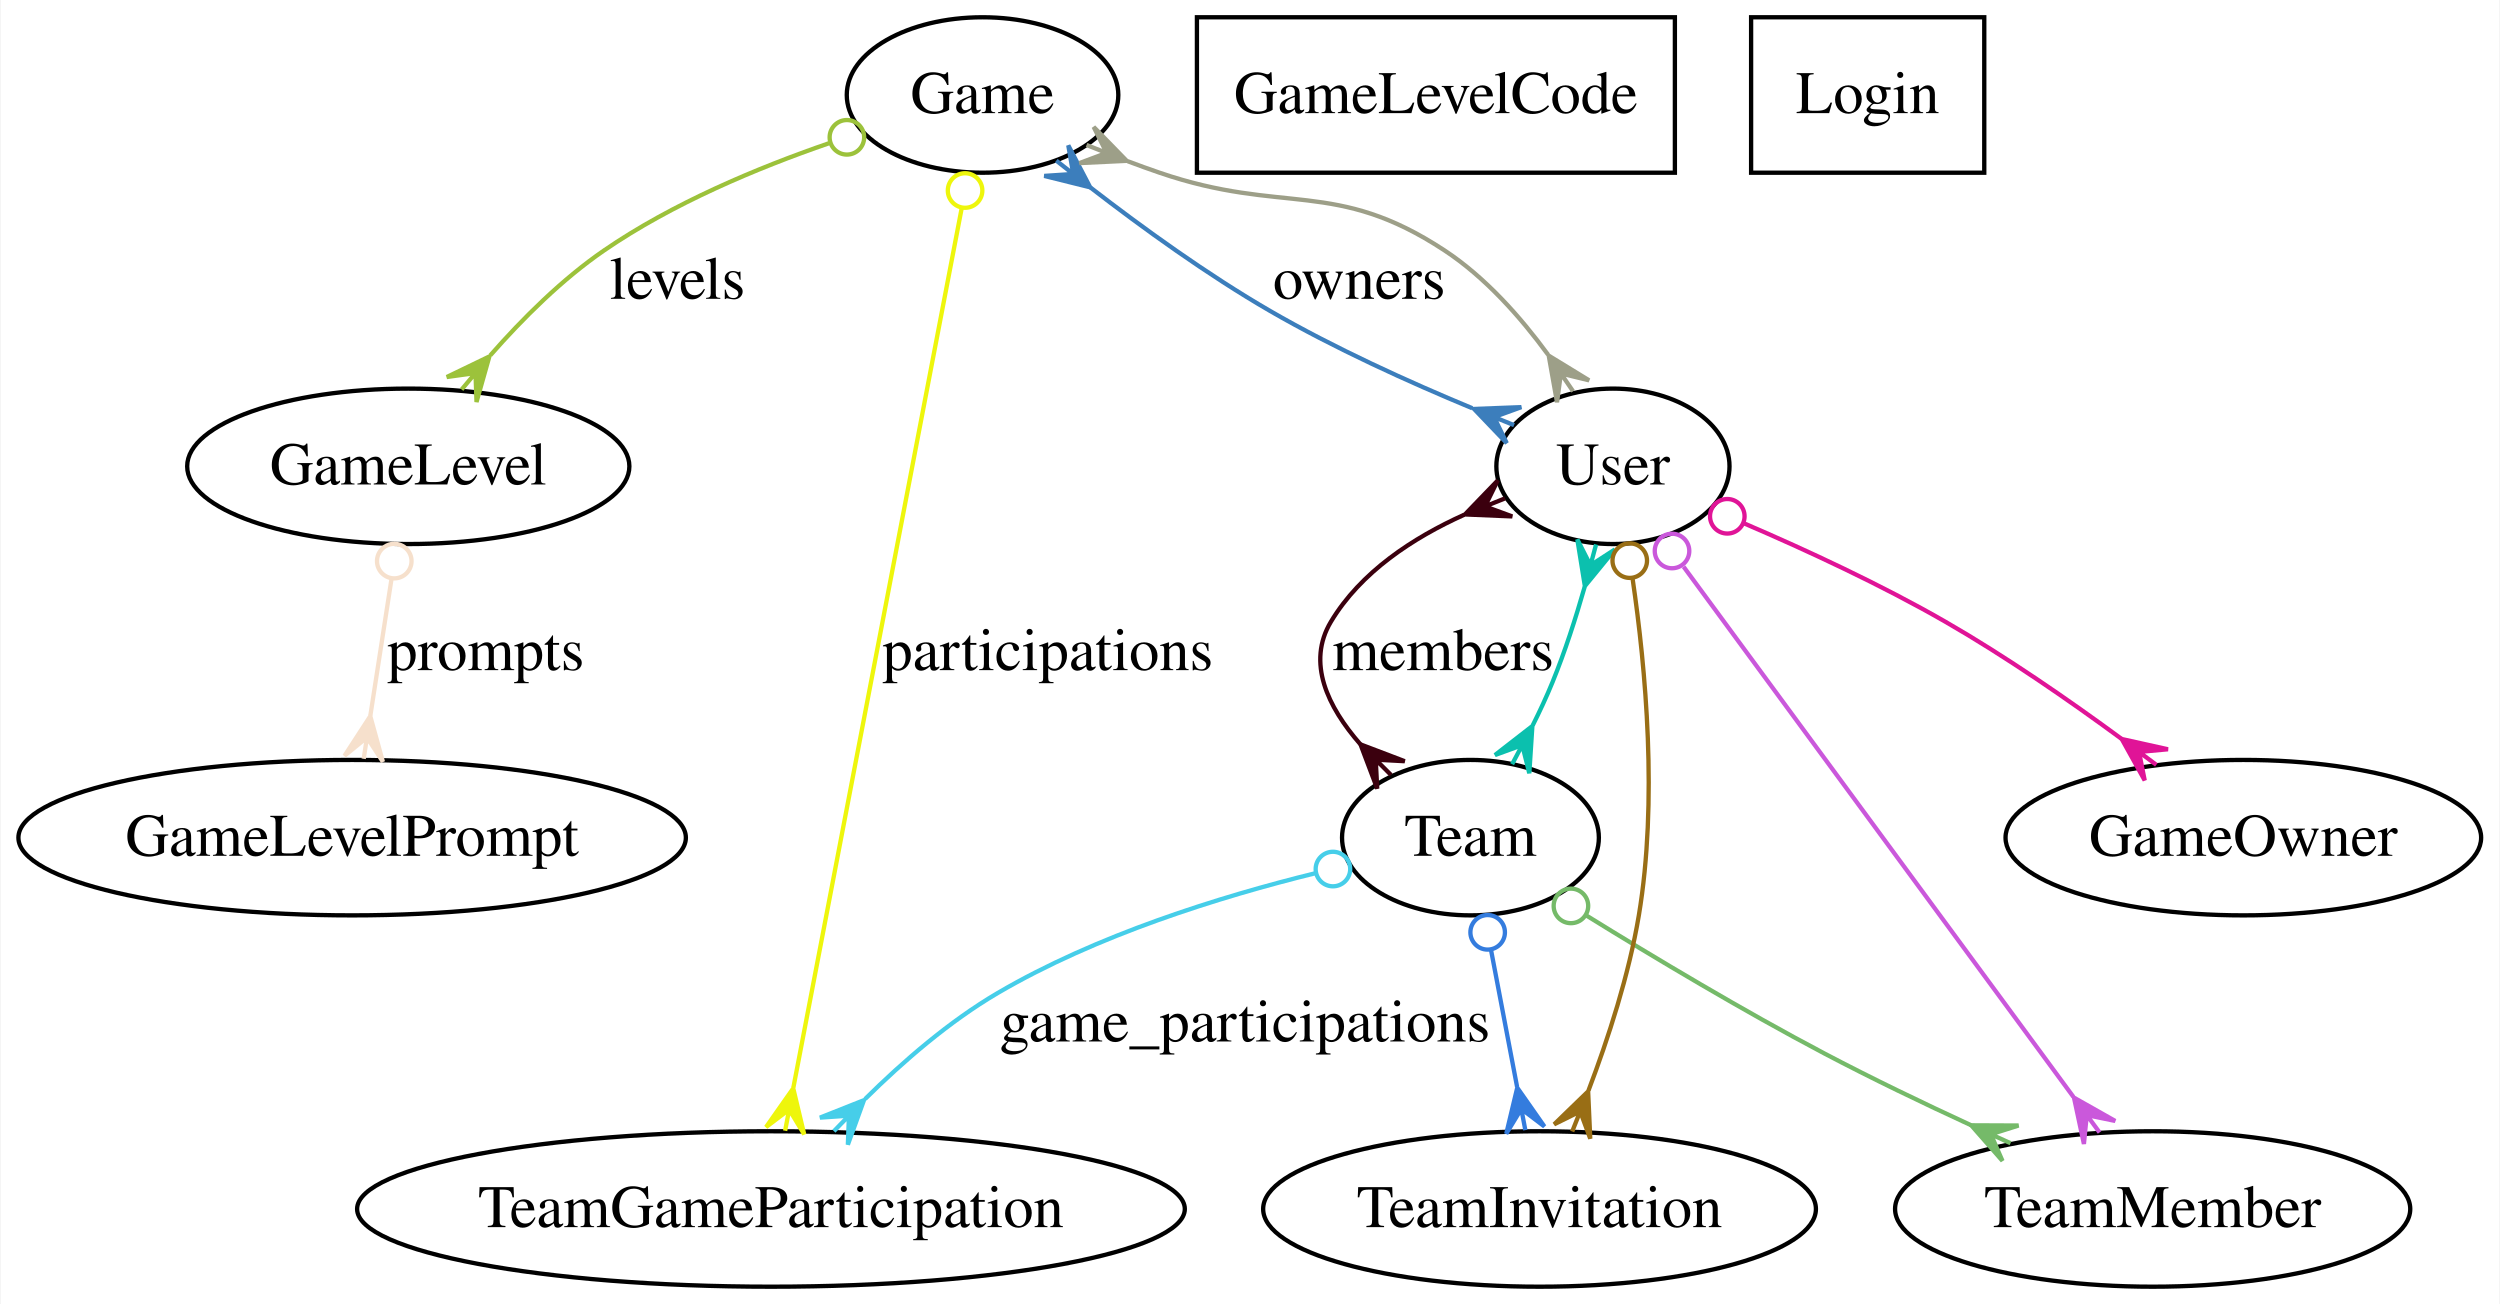
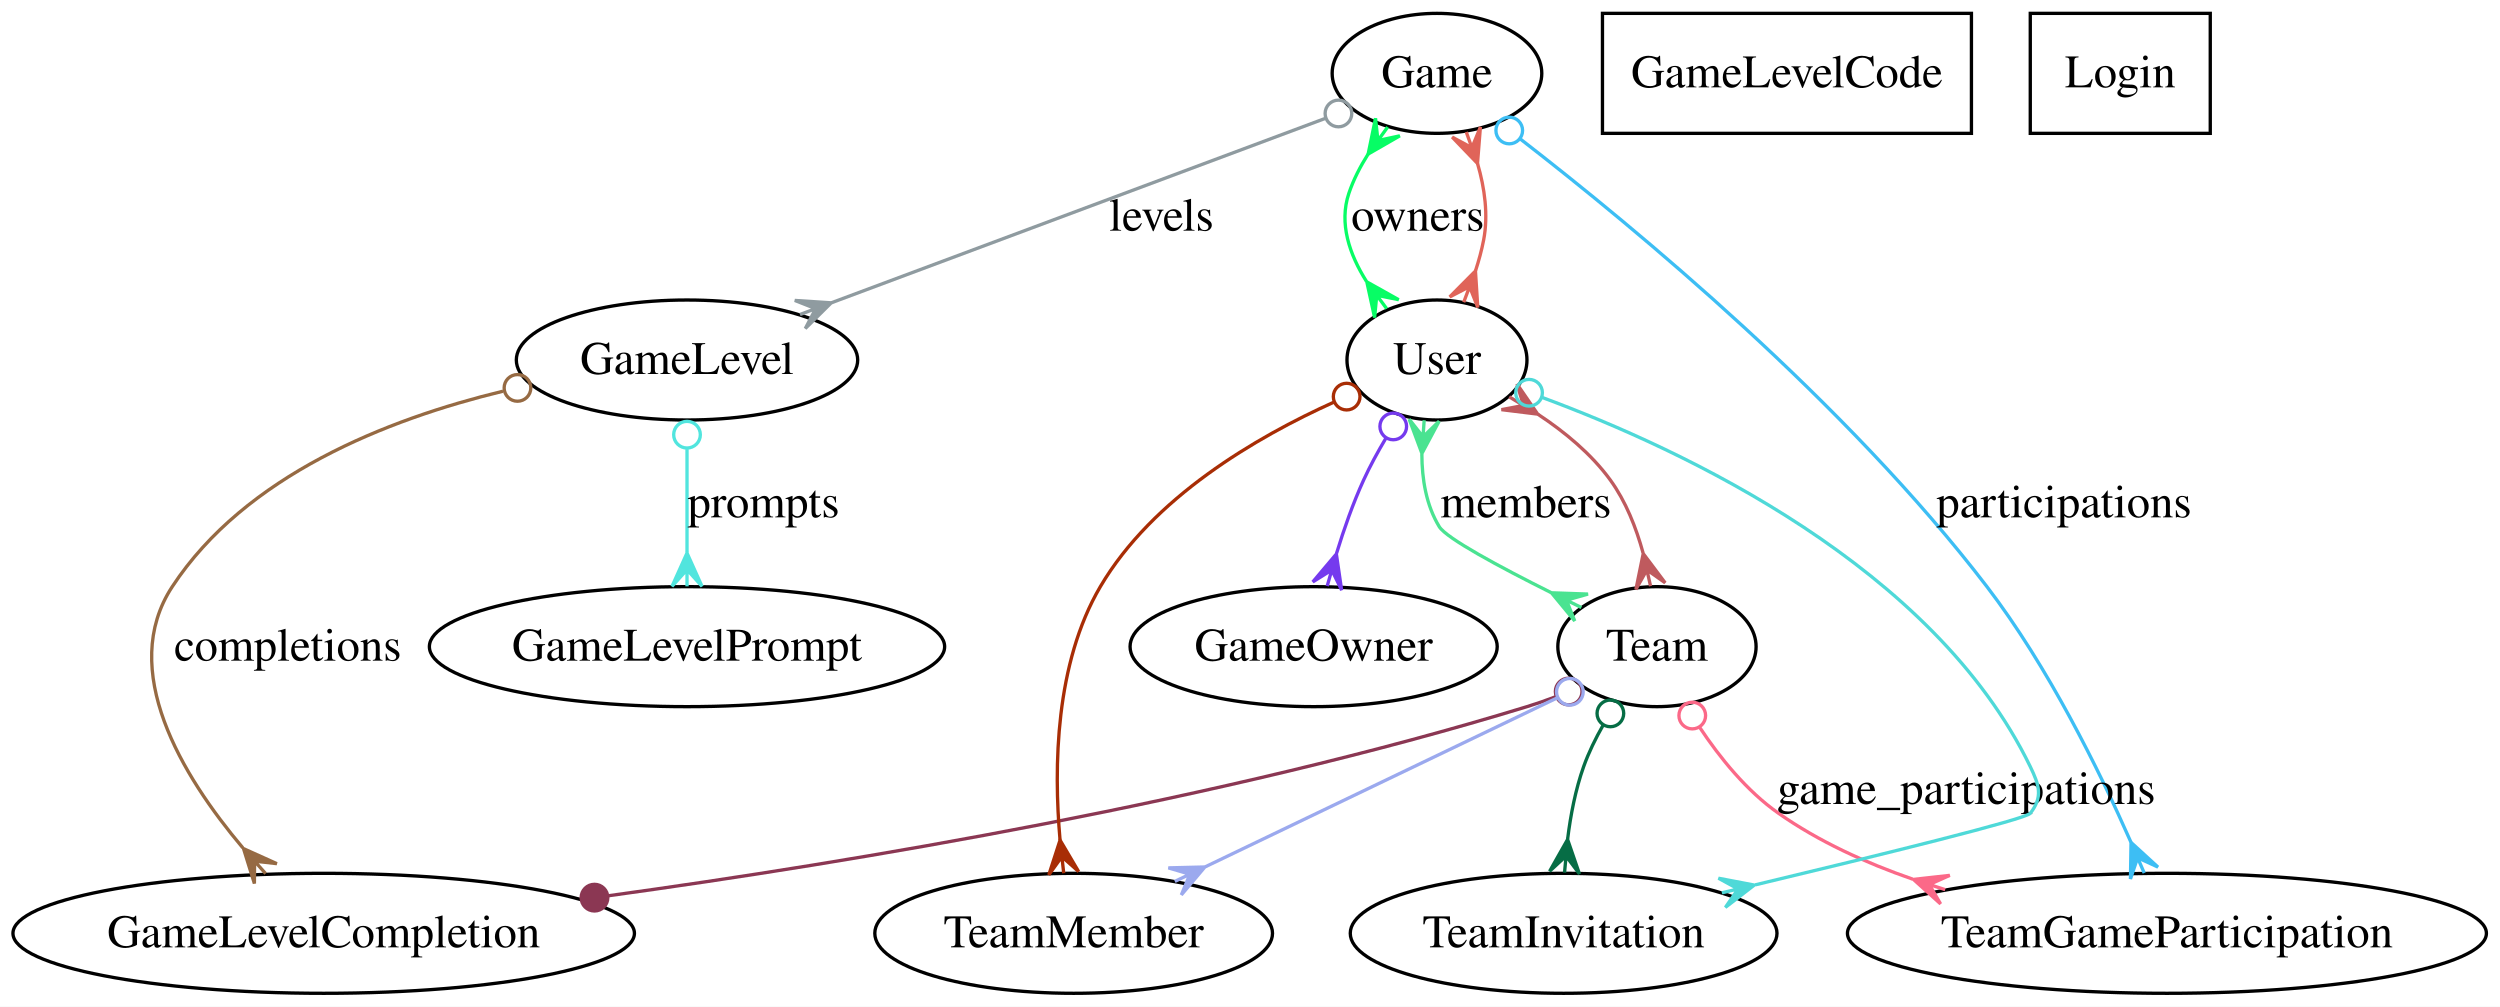
- <svg xmlns="http://www.w3.org/2000/svg" width="579pt" height="302pt" viewBox="0.00 0.00 578.68 302.00">
+ <svg xmlns="http://www.w3.org/2000/svg" width="750pt" height="302pt" viewBox="0.00 0.00 750.04 302.00">
  <g id="graph0" class="graph" transform="scale(1 1) rotate(0) translate(4 298)">
-     <polygon fill="white" stroke="none" points="-4,4 -4,-298 574.683,-298 574.683,4 -4,4" />
+     <polygon fill="white" stroke="none" points="-4,4 -4,-298 746.038,-298 746.038,4 -4,4" />
    <g id="node1" class="node">
-       <ellipse fill="none" stroke="black" cx="223.396" cy="-276" rx="31.446" ry="18" />
-       <text text-anchor="middle" x="223.396" y="-271.8" font-family="Times,serif" font-size="14.00">Game</text>
+       <ellipse fill="none" stroke="black" cx="427.114" cy="-276" rx="31.446" ry="18" />
+       <text text-anchor="middle" x="427.114" y="-271.8" font-family="Times,serif" font-size="14.00">Game</text>
    </g>
    <g id="node2" class="node">
-       <ellipse fill="none" stroke="black" cx="90.396" cy="-190" rx="51.207" ry="18" />
-       <text text-anchor="middle" x="90.396" y="-185.8" font-family="Times,serif" font-size="14.00">GameLevel</text>
+       <ellipse fill="none" stroke="black" cx="202.114" cy="-190" rx="51.207" ry="18" />
+       <text text-anchor="middle" x="202.114" y="-185.8" font-family="Times,serif" font-size="14.00">GameLevel</text>
    </g>
    <g id="edge3" class="edge">
-       <path fill="none" stroke="#9cc23b" d="M187.854,-264.834C171.167,-259.083 151.525,-250.845 135.74,-240 126.04,-233.335 116.9,-224.247 109.403,-215.708" />
-       <ellipse fill="none" stroke="#9cc23b" cx="191.982" cy="-266.2" rx="4" ry="4" />
-       <polygon fill="#9cc23b" stroke="#9cc23b" points="109.182,-215.445 106.2,-204.893 105.968,-211.616 102.753,-207.786 102.753,-207.786 102.753,-207.786 105.968,-211.616 99.307,-210.679 109.182,-215.445 109.182,-215.445" />
-       <text text-anchor="middle" x="152.723" y="-228.8" font-family="Times,serif" font-size="14.00">levels</text>
+       <path fill="none" stroke="#8f9ba0" d="M393.759,-262.548C354.366,-247.841 288.735,-223.339 245.442,-207.176" />
+       <ellipse fill="none" stroke="#8f9ba0" cx="397.556" cy="-263.965" rx="4" ry="4" />
+       <polygon fill="#8f9ba0" stroke="#8f9ba0" points="245.391,-207.157 237.597,-199.444 240.707,-205.408 236.023,-203.659 236.023,-203.659 236.023,-203.659 240.707,-205.408 234.449,-207.875 245.391,-207.157 245.391,-207.157" />
+       <text text-anchor="middle" x="344.441" y="-228.8" font-family="Times,serif" font-size="14.00">levels</text>
+     </g>
+     <g id="node9" class="node">
+       <ellipse fill="none" stroke="black" cx="646.114" cy="-18" rx="95.85" ry="18" />
+       <text text-anchor="middle" x="646.114" y="-13.8" font-family="Times,serif" font-size="14.00">TeamGameParticipation</text>
+     </g>
+     <g id="edge1" class="edge">
+       <path fill="none" stroke="#3dbef4" d="M452.167,-256.271C486.842,-229.423 549.946,-177.125 592.114,-122 610.411,-98.08 625.718,-67.068 635.308,-45.349" />
+       <ellipse fill="none" stroke="#3dbef4" cx="448.798" cy="-258.858" rx="4" ry="4" />
+       <polygon fill="#3dbef4" stroke="#3dbef4" points="635.344,-45.265 643.435,-37.863 637.323,-40.674 639.302,-36.082 639.302,-36.082 639.302,-36.082 637.323,-40.674 635.17,-34.301 635.344,-45.265 635.344,-45.265" />
+       <text text-anchor="middle" x="615.214" y="-142.8" font-family="Times,serif" font-size="14.00">participations</text>
+     </g>
+     <g id="node12" class="node">
+       <ellipse fill="none" stroke="black" cx="427.114" cy="-190" rx="27" ry="18" />
+       <text text-anchor="middle" x="427.114" y="-185.8" font-family="Times,serif" font-size="14.00">User</text>
+     </g>
+     <g id="edge2" class="edge">
+       <path fill="none" stroke="#07fd65" d="M406.433,-251.745C404.08,-248.027 402.04,-244.061 400.679,-240 397.656,-230.981 400.863,-221.656 405.957,-213.592" />
+       <polygon fill="#07fd65" stroke="#07fd65" points="406.465,-251.789 408.678,-262.529 409.395,-255.841 412.325,-259.893 412.325,-259.893 412.325,-259.893 409.395,-255.841 415.971,-257.256 406.465,-251.789 406.465,-251.789" />
+       <polygon fill="#07fd65" stroke="#07fd65" points="406.066,-213.445 415.636,-208.091 409.043,-209.428 412.02,-205.411 412.02,-205.411 412.02,-205.411 409.043,-209.428 408.405,-202.732 406.066,-213.445 406.066,-213.445" />
+       <text text-anchor="middle" x="421.331" y="-228.8" font-family="Times,serif" font-size="14.00">owners</text>
+     </g>
+     <g id="node4" class="node">
+       <ellipse fill="none" stroke="black" cx="93.114" cy="-18" rx="93.227" ry="18" />
+       <text text-anchor="middle" x="93.114" y="-13.8" font-family="Times,serif" font-size="14.00">GameLevelCompletion</text>
+     </g>
+     <g id="edge5" class="edge">
+       <path fill="none" stroke="#966a43" d="M146.924,-180.645C112.052,-172.2 69.575,-155.366 47.679,-122 31.325,-97.078 50.584,-65.293 68.826,-43.668" />
+       <ellipse fill="none" stroke="#966a43" cx="151.25" cy="-181.63" rx="4" ry="4" />
+       <polygon fill="#966a43" stroke="#966a43" points="69.063,-43.401 79.061,-38.896 72.377,-39.657 75.692,-35.913 75.692,-35.913 75.692,-35.913 72.377,-39.657 72.322,-32.93 69.063,-43.401 69.063,-43.401" />
+       <text text-anchor="middle" x="82.331" y="-99.8" font-family="Times,serif" font-size="14.00">completions</text>
+     </g>
+     <g id="node5" class="node">
+       <ellipse fill="none" stroke="black" cx="202.114" cy="-104" rx="77.292" ry="18" />
+       <text text-anchor="middle" x="202.114" y="-99.8" font-family="Times,serif" font-size="14.00">GameLevelPrompt</text>
+     </g>
+     <g id="edge4" class="edge">
+       <path fill="none" stroke="#51e5de" d="M202.114,-163.257C202.114,-153.441 202.114,-142.226 202.114,-132.273" />
+       <ellipse fill="none" stroke="#51e5de" cx="202.114" cy="-167.595" rx="4" ry="4" />
+       <polygon fill="#51e5de" stroke="#51e5de" points="202.114,-132.095 206.614,-122.095 202.114,-127.095 202.114,-122.095 202.114,-122.095 202.114,-122.095 202.114,-127.095 197.614,-122.095 202.114,-132.095 202.114,-132.095" />
+       <text text-anchor="middle" x="225.058" y="-142.8" font-family="Times,serif" font-size="14.00">prompts</text>
+     </g>
+     <g id="node3" class="node">
+       <polygon fill="none" stroke="black" points="587.462,-294 476.765,-294 476.765,-258 587.462,-258 587.462,-294" />
+       <text text-anchor="middle" x="532.114" y="-271.8" font-family="Times,serif" font-size="14.00">GameLevelCode</text>
+     </g>
+     <g id="node6" class="node">
+       <ellipse fill="none" stroke="black" cx="390.114" cy="-104" rx="55.075" ry="18" />
+       <text text-anchor="middle" x="390.114" y="-99.8" font-family="Times,serif" font-size="14.00">GameOwner</text>
+     </g>
+     <g id="node7" class="node">
+       <polygon fill="none" stroke="black" points="659.114,-294 605.114,-294 605.114,-258 659.114,-258 659.114,-294" />
+       <text text-anchor="middle" x="632.114" y="-271.8" font-family="Times,serif" font-size="14.00">Login</text>
    </g>
    <g id="node8" class="node">
-       <ellipse fill="none" stroke="black" cx="174.396" cy="-18" rx="95.85" ry="18" />
-       <text text-anchor="middle" x="174.396" y="-13.8" font-family="Times,serif" font-size="14.00">TeamGameParticipation</text>
+       <ellipse fill="none" stroke="black" cx="493.114" cy="-104" rx="29.741" ry="18" />
+       <text text-anchor="middle" x="493.114" y="-99.8" font-family="Times,serif" font-size="14.00">Team</text>
    </g>
-     <g id="edge1" class="edge">
-       <path fill="none" stroke="#eef60c" d="M218.566,-249.769C209.307,-201.394 189.132,-95.989 179.592,-46.149" />
-       <ellipse fill="none" stroke="#eef60c" cx="219.353" cy="-253.877" rx="4" ry="4" />
-       <polygon fill="#eef60c" stroke="#eef60c" points="179.553,-45.941 182.092,-35.273 178.613,-41.03 177.673,-36.12 177.673,-36.12 177.673,-36.12 178.613,-41.03 173.253,-36.966 179.553,-45.941 179.553,-45.941" />
-       <text text-anchor="middle" x="238.496" y="-142.8" font-family="Times,serif" font-size="14.00">participations</text>
+     <g id="edge10" class="edge">
+       <path fill="none" stroke="#8b3753" d="M462.786,-88.994C459.887,-87.894 456.965,-86.874 454.114,-86 361.79,-57.715 252.328,-39.445 178.335,-29.241" />
+       <ellipse fill="none" stroke="#8b3753" cx="466.636" cy="-90.547" rx="4" ry="4" />
+       <ellipse fill="#8b3753" stroke="#8b3753" cx="174.354" cy="-28.698" rx="4" ry="4" />
+     </g>
+     <g id="edge9" class="edge">
+       <path fill="none" stroke="#fb6988" d="M505.86,-79.892C511.968,-70.679 520.045,-60.694 529.596,-54 541.612,-45.579 555.686,-39.151 569.817,-34.254" />
+       <ellipse fill="none" stroke="#fb6988" cx="503.706" cy="-83.33" rx="4" ry="4" />
+       <polygon fill="#fb6988" stroke="#fb6988" points="570.068,-34.173 580.967,-35.386 574.827,-32.638 579.585,-31.103 579.585,-31.103 579.585,-31.103 574.827,-32.638 578.203,-26.82 570.068,-34.173 570.068,-34.173" />
+       <text text-anchor="middle" x="585.872" y="-56.8" font-family="Times,serif" font-size="14.00">game_participations</text>
+     </g>
+     <g id="node10" class="node">
+       <ellipse fill="none" stroke="black" cx="465.114" cy="-18" rx="64.011" ry="18" />
+       <text text-anchor="middle" x="465.114" y="-13.8" font-family="Times,serif" font-size="14.00">TeamInvitation</text>
+     </g>
+     <g id="edge8" class="edge">
+       <path fill="none" stroke="#066d45" d="M476.982,-80.484C474.696,-76.476 472.616,-72.227 471.114,-68 468.684,-61.163 467.205,-53.49 466.314,-46.281" />
+       <ellipse fill="none" stroke="#066d45" cx="479.139" cy="-83.979" rx="4" ry="4" />
+       <polygon fill="#066d45" stroke="#066d45" points="466.303,-46.16 469.867,-35.79 465.844,-41.181 465.386,-36.202 465.386,-36.202 465.386,-36.202 465.844,-41.181 460.905,-36.615 466.303,-46.16 466.303,-46.16" />
    </g>
    <g id="node11" class="node">
-       <ellipse fill="none" stroke="black" cx="369.396" cy="-190" rx="27" ry="18" />
-       <text text-anchor="middle" x="369.396" y="-185.8" font-family="Times,serif" font-size="14.00">User</text>
+       <ellipse fill="none" stroke="black" cx="318.114" cy="-18" rx="59.659" ry="18" />
+       <text text-anchor="middle" x="318.114" y="-13.8" font-family="Times,serif" font-size="14.00">TeamMember</text>
    </g>
-     <g id="edge2" class="edge">
-       <path fill="none" stroke="#3c7ebc" d="M248.361,-254.593C260.489,-245.218 275.532,-234.354 289.961,-226 304.797,-217.411 322.131,-209.545 336.815,-203.455" />
-       <polygon fill="#3c7ebc" stroke="#3c7ebc" points="248.334,-254.614 237.692,-257.26 244.404,-257.705 240.474,-260.797 240.474,-260.797 240.474,-260.797 244.404,-257.705 243.256,-264.334 248.334,-254.614 248.334,-254.614" />
-       <polygon fill="#3c7ebc" stroke="#3c7ebc" points="337.225,-203.289 348.183,-203.706 341.86,-201.412 346.494,-199.535 346.494,-199.535 346.494,-199.535 341.86,-201.412 344.805,-195.364 337.225,-203.289 337.225,-203.289" />
-       <text text-anchor="middle" x="310.613" y="-228.8" font-family="Times,serif" font-size="14.00">owners</text>
-     </g>
-     <g id="node4" class="node">
-       <ellipse fill="none" stroke="black" cx="77.396" cy="-104" rx="77.292" ry="18" />
-       <text text-anchor="middle" x="77.396" y="-99.8" font-family="Times,serif" font-size="14.00">GameLevelPrompt</text>
-     </g>
-     <g id="edge4" class="edge">
-       <path fill="none" stroke="#f6e0cc" d="M86.534,-164.047C84.988,-154.057 83.202,-142.517 81.621,-132.304" />
-       <ellipse fill="none" stroke="#f6e0cc" cx="87.153" cy="-168.048" rx="4" ry="4" />
-       <polygon fill="#f6e0cc" stroke="#f6e0cc" points="81.597,-132.144 84.514,-121.573 80.832,-127.203 80.067,-122.262 80.067,-122.262 80.067,-122.262 80.832,-127.203 75.62,-122.95 81.597,-132.144 81.597,-132.144" />
-       <text text-anchor="middle" x="108.341" y="-142.8" font-family="Times,serif" font-size="14.00">prompts</text>
-     </g>
-     <g id="node3" class="node">
-       <polygon fill="none" stroke="black" points="383.744,-294 273.047,-294 273.047,-258 383.744,-258 383.744,-294" />
-       <text text-anchor="middle" x="328.396" y="-271.8" font-family="Times,serif" font-size="14.00">GameLevelCode</text>
-     </g>
-     <g id="node5" class="node">
-       <ellipse fill="none" stroke="black" cx="515.396" cy="-104" rx="55.075" ry="18" />
-       <text text-anchor="middle" x="515.396" y="-99.8" font-family="Times,serif" font-size="14.00">GameOwner</text>
-     </g>
-     <g id="node6" class="node">
-       <polygon fill="none" stroke="black" points="455.396,-294 401.396,-294 401.396,-258 455.396,-258 455.396,-294" />
-       <text text-anchor="middle" x="428.396" y="-271.8" font-family="Times,serif" font-size="14.00">Login</text>
-     </g>
-     <g id="node7" class="node">
-       <ellipse fill="none" stroke="black" cx="336.396" cy="-104" rx="29.741" ry="18" />
-       <text text-anchor="middle" x="336.396" y="-99.8" font-family="Times,serif" font-size="14.00">Team</text>
-     </g>
-     <g id="edge8" class="edge">
-       <path fill="none" stroke="#46cee9" d="M300.556,-95.786C278.319,-90.308 249.73,-81.396 226.878,-68 215.733,-61.467 205.01,-52.192 196.194,-43.467" />
-       <ellipse fill="none" stroke="#46cee9" cx="304.547" cy="-96.73" rx="4" ry="4" />
-       <polygon fill="#46cee9" stroke="#46cee9" points="195.937,-43.202 192.205,-32.89 192.456,-39.612 188.975,-36.023 188.975,-36.023 188.975,-36.023 192.456,-39.612 185.745,-39.156 195.937,-43.202 195.937,-43.202" />
-       <text text-anchor="middle" x="284.155" y="-56.8" font-family="Times,serif" font-size="14.00">game_participations</text>
-     </g>
-     <g id="node9" class="node">
-       <ellipse fill="none" stroke="black" cx="352.396" cy="-18" rx="64.011" ry="18" />
-       <text text-anchor="middle" x="352.396" y="-13.8" font-family="Times,serif" font-size="14.00">TeamInvitation</text>
+     <g id="edge6" class="edge">
+       <path fill="none" stroke="#9ba9ee" d="M463.271,-88.676C434.134,-74.69 389.623,-53.325 357.574,-37.941" />
+       <ellipse fill="none" stroke="#9ba9ee" cx="466.988" cy="-90.46" rx="4" ry="4" />
+       <polygon fill="#9ba9ee" stroke="#9ba9ee" points="357.489,-37.9 350.421,-29.516 352.981,-35.736 348.474,-33.573 348.474,-33.573 348.474,-33.573 352.981,-35.736 346.526,-37.63 357.489,-37.9 357.489,-37.9" />
    </g>
    <g id="edge7" class="edge">
-       <path fill="none" stroke="#347cde" d="M341.149,-78.047C343.052,-68.057 345.25,-56.517 347.195,-46.304" />
-       <ellipse fill="none" stroke="#347cde" cx="340.382" cy="-82.072" rx="4" ry="4" />
-       <polygon fill="#347cde" stroke="#347cde" points="347.237,-46.085 353.528,-37.104 348.172,-41.173 349.108,-36.262 349.108,-36.262 349.108,-36.262 348.172,-41.173 344.687,-35.42 347.237,-46.085 347.237,-46.085" />
-     </g>
-     <g id="node10" class="node">
-       <ellipse fill="none" stroke="black" cx="494.396" cy="-18" rx="59.659" ry="18" />
-       <text text-anchor="middle" x="494.396" y="-13.8" font-family="Times,serif" font-size="14.00">TeamMember</text>
-     </g>
-     <g id="edge5" class="edge">
-       <path fill="none" stroke="#75ba69" d="M363.185,-86.002C379.007,-76.214 399.567,-63.925 418.396,-54 429.238,-48.285 441.19,-42.535 452.341,-37.394" />
-       <ellipse fill="none" stroke="#75ba69" cx="359.667" cy="-88.192" rx="4" ry="4" />
-       <polygon fill="#75ba69" stroke="#75ba69" points="452.377,-37.378 463.343,-37.328 456.927,-35.305 461.478,-33.233 461.478,-33.233 461.478,-33.233 456.927,-35.305 459.613,-29.138 452.377,-37.378 452.377,-37.378" />
-     </g>
-     <g id="edge6" class="edge">
-       <path fill="none" stroke="#3b000e" d="M310.871,-125.66C303.319,-134.308 298.41,-144.532 304.078,-154 310.961,-165.497 323.056,-173.432 334.982,-178.801" />
-       <polygon fill="#3b000e" stroke="#3b000e" points="310.926,-125.604 321.175,-121.703 314.457,-122.065 317.989,-118.525 317.989,-118.525 317.989,-118.525 314.457,-122.065 314.803,-115.347 310.926,-125.604 310.926,-125.604" />
-       <polygon fill="#3b000e" stroke="#3b000e" points="335.124,-178.858 342.734,-186.753 339.766,-180.717 344.407,-182.576 344.407,-182.576 344.407,-182.576 339.766,-180.717 346.08,-178.398 335.124,-178.858 335.124,-178.858" />
-       <text text-anchor="middle" x="330.054" y="-142.8" font-family="Times,serif" font-size="14.00">members</text>
-     </g>
-     <g id="edge10" class="edge">
-       <path fill="none" stroke="#9d9f88" d="M354.37,-215.859C347.967,-224.616 339.794,-233.81 330.396,-240 305.003,-256.723 293.163,-248.157 264.396,-258 261.972,-258.829 259.485,-259.73 256.994,-260.67" />
-       <polygon fill="#9d9f88" stroke="#9d9f88" points="354.525,-215.633 363.88,-209.912 357.344,-211.504 360.163,-207.375 360.163,-207.375 360.163,-207.375 357.344,-211.504 356.447,-204.837 354.525,-215.633 354.525,-215.633" />
-       <polygon fill="#9d9f88" stroke="#9d9f88" points="256.787,-260.751 245.833,-260.23 252.135,-262.584 247.483,-264.417 247.483,-264.417 247.483,-264.417 252.135,-262.584 249.132,-268.604 256.787,-260.751 256.787,-260.751" />
-     </g>
-     <g id="edge9" class="edge">
-       <path fill="none" stroke="#e01497" d="M399.884,-176.737C414.307,-170.537 431.575,-162.526 446.396,-154 460.365,-145.964 475.031,-135.818 487.232,-126.846" />
-       <ellipse fill="none" stroke="#e01497" cx="395.882" cy="-178.43" rx="4" ry="4" />
-       <polygon fill="#e01497" stroke="#e01497" points="487.233,-126.846 497.938,-124.469 491.239,-123.854 495.246,-120.863 495.246,-120.863 495.246,-120.863 491.239,-123.854 492.554,-117.257 487.233,-126.846 487.233,-126.846" />
+       <path fill="none" stroke="#4ae391" d="M461.403,-120.19C445.815,-127.974 429.906,-136.531 427.796,-140 423.89,-146.423 422.599,-154.249 422.583,-161.745" />
+       <polygon fill="#4ae391" stroke="#4ae391" points="461.466,-120.159 472.425,-119.777 465.951,-117.949 470.436,-115.74 470.436,-115.74 470.436,-115.74 465.951,-117.949 468.448,-111.703 461.466,-120.159 461.466,-120.159" />
+       <polygon fill="#4ae391" stroke="#4ae391" points="422.598,-161.964 418.78,-172.244 422.934,-166.953 423.27,-171.942 423.27,-171.942 423.27,-171.942 422.934,-166.953 427.76,-171.639 422.598,-161.964 422.598,-161.964" />
+       <text text-anchor="middle" x="453.772" y="-142.8" font-family="Times,serif" font-size="14.00">members</text>
    </g>
    <g id="edge12" class="edge">
-       <path fill="none" stroke="#0bc0ae" d="M362.855,-162.101C360.776,-154.819 358.261,-147.014 355.396,-140 354.048,-136.7 352.472,-133.309 350.814,-129.998" />
-       <polygon fill="#0bc0ae" stroke="#0bc0ae" points="362.895,-162.253 361.148,-173.078 364.194,-167.081 365.493,-171.909 365.493,-171.909 365.493,-171.909 364.194,-167.081 369.839,-170.74 362.895,-162.253 362.895,-162.253" />
-       <polygon fill="#0bc0ae" stroke="#0bc0ae" points="350.738,-129.854 350.025,-118.911 348.394,-125.437 346.05,-121.02 346.05,-121.02 346.05,-121.02 348.394,-125.437 342.075,-123.13 350.738,-129.854 350.738,-129.854" />
+       <path fill="none" stroke="#e06459" d="M438.679,-216.764C439.675,-219.827 440.526,-222.949 441.114,-226 442.563,-233.526 441.428,-241.569 439.293,-248.918" />
+       <polygon fill="#e06459" stroke="#e06459" points="438.657,-216.705 439.357,-205.762 436.9,-212.024 435.144,-207.343 435.144,-207.343 435.144,-207.343 436.9,-212.024 430.93,-208.924 438.657,-216.705 438.657,-216.705" />
+       <polygon fill="#e06459" stroke="#e06459" points="439.272,-248.977 431.671,-256.881 437.59,-253.686 435.909,-258.394 435.909,-258.394 435.909,-258.394 437.59,-253.686 440.146,-259.908 439.272,-248.977 439.272,-248.977" />
+     </g>
+     <g id="edge11" class="edge">
+       <path fill="none" stroke="#753aee" d="M411.748,-166.47C409.337,-162.419 407.017,-158.161 405.114,-154 401.944,-147.072 399.216,-139.295 396.989,-132.013" />
+       <ellipse fill="none" stroke="#753aee" cx="413.997" cy="-170.075" rx="4" ry="4" />
+       <polygon fill="#753aee" stroke="#753aee" points="396.929,-131.803 398.508,-120.952 395.555,-126.996 394.181,-122.188 394.181,-122.188 394.181,-122.188 395.555,-126.996 389.854,-123.425 396.929,-131.803 396.929,-131.803" />
+     </g>
+     <g id="edge14" class="edge">
+       <path fill="none" stroke="#bf5a5e" d="M457.399,-173.727C465.426,-168.432 473.43,-161.823 479.114,-154 483.762,-147.603 486.87,-139.7 488.949,-132.123" />
+       <polygon fill="#bf5a5e" stroke="#bf5a5e" points="457.336,-173.765 446.453,-175.106 453.062,-176.359 448.787,-178.953 448.787,-178.953 448.787,-178.953 453.062,-176.359 451.122,-182.8 457.336,-173.765 457.336,-173.765" />
+       <polygon fill="#bf5a5e" stroke="#bf5a5e" points="488.994,-131.919 495.581,-123.152 490.093,-127.041 491.191,-122.164 491.191,-122.164 491.191,-122.164 490.093,-127.041 486.801,-121.175 488.994,-131.919 488.994,-131.919" />
+     </g>
+     <g id="edge15" class="edge">
+       <path fill="none" stroke="#4fd9d8" d="M458.591,-178.795C501.439,-162.941 576.111,-127.826 605.114,-68 607.828,-62.401 608.943,-58.904 605.114,-54 603.743,-52.244 560.647,-41.628 522.632,-32.543" />
+       <ellipse fill="none" stroke="#4fd9d8" cx="454.742" cy="-180.179" rx="4" ry="4" />
+       <polygon fill="#4fd9d8" stroke="#4fd9d8" points="522.324,-32.47 513.639,-25.774 517.46,-31.311 512.596,-30.152 512.596,-30.152 512.596,-30.152 517.46,-31.311 511.553,-34.529 522.324,-32.47 522.324,-32.47" />
    </g>
    <g id="edge13" class="edge">
-       <path fill="none" stroke="#996e15" d="M373.941,-164.032C377.02,-143.069 379.801,-112.398 375.396,-86 373.103,-72.258 368.335,-57.559 363.733,-45.44" />
-       <ellipse fill="none" stroke="#996e15" cx="373.291" cy="-168.156" rx="4" ry="4" />
-       <polygon fill="#996e15" stroke="#996e15" points="363.653,-45.239 364.145,-34.284 361.808,-40.592 359.963,-35.945 359.963,-35.945 359.963,-35.945 361.808,-40.592 355.78,-37.605 363.653,-45.239 363.653,-45.239" />
-     </g>
-     <g id="edge11" class="edge">
-       <path fill="none" stroke="#ca58db" d="M385.761,-166.743C409.066,-135.048 451.682,-77.091 476.035,-43.971" />
-       <ellipse fill="none" stroke="#ca58db" cx="383.079" cy="-170.391" rx="4" ry="4" />
-       <polygon fill="#ca58db" stroke="#ca58db" points="476.176,-43.779 485.725,-38.389 479.138,-39.751 482.1,-35.723 482.1,-35.723 482.1,-35.723 479.138,-39.751 478.474,-33.057 476.176,-43.779 476.176,-43.779" />
+       <path fill="none" stroke="#a82d05" d="M396.338,-177.426C372.796,-166.821 341.794,-148.683 326.114,-122 312.603,-99.01 312.087,-67.984 314.029,-46.01" />
+       <ellipse fill="none" stroke="#a82d05" cx="400.019" cy="-179.018" rx="4" ry="4" />
+       <polygon fill="#a82d05" stroke="#a82d05" points="314.034,-45.964 319.606,-36.519 314.584,-40.994 315.134,-36.025 315.134,-36.025 315.134,-36.025 314.584,-40.994 310.661,-35.53 314.034,-45.964 314.034,-45.964" />
    </g>
  </g>
</svg>
